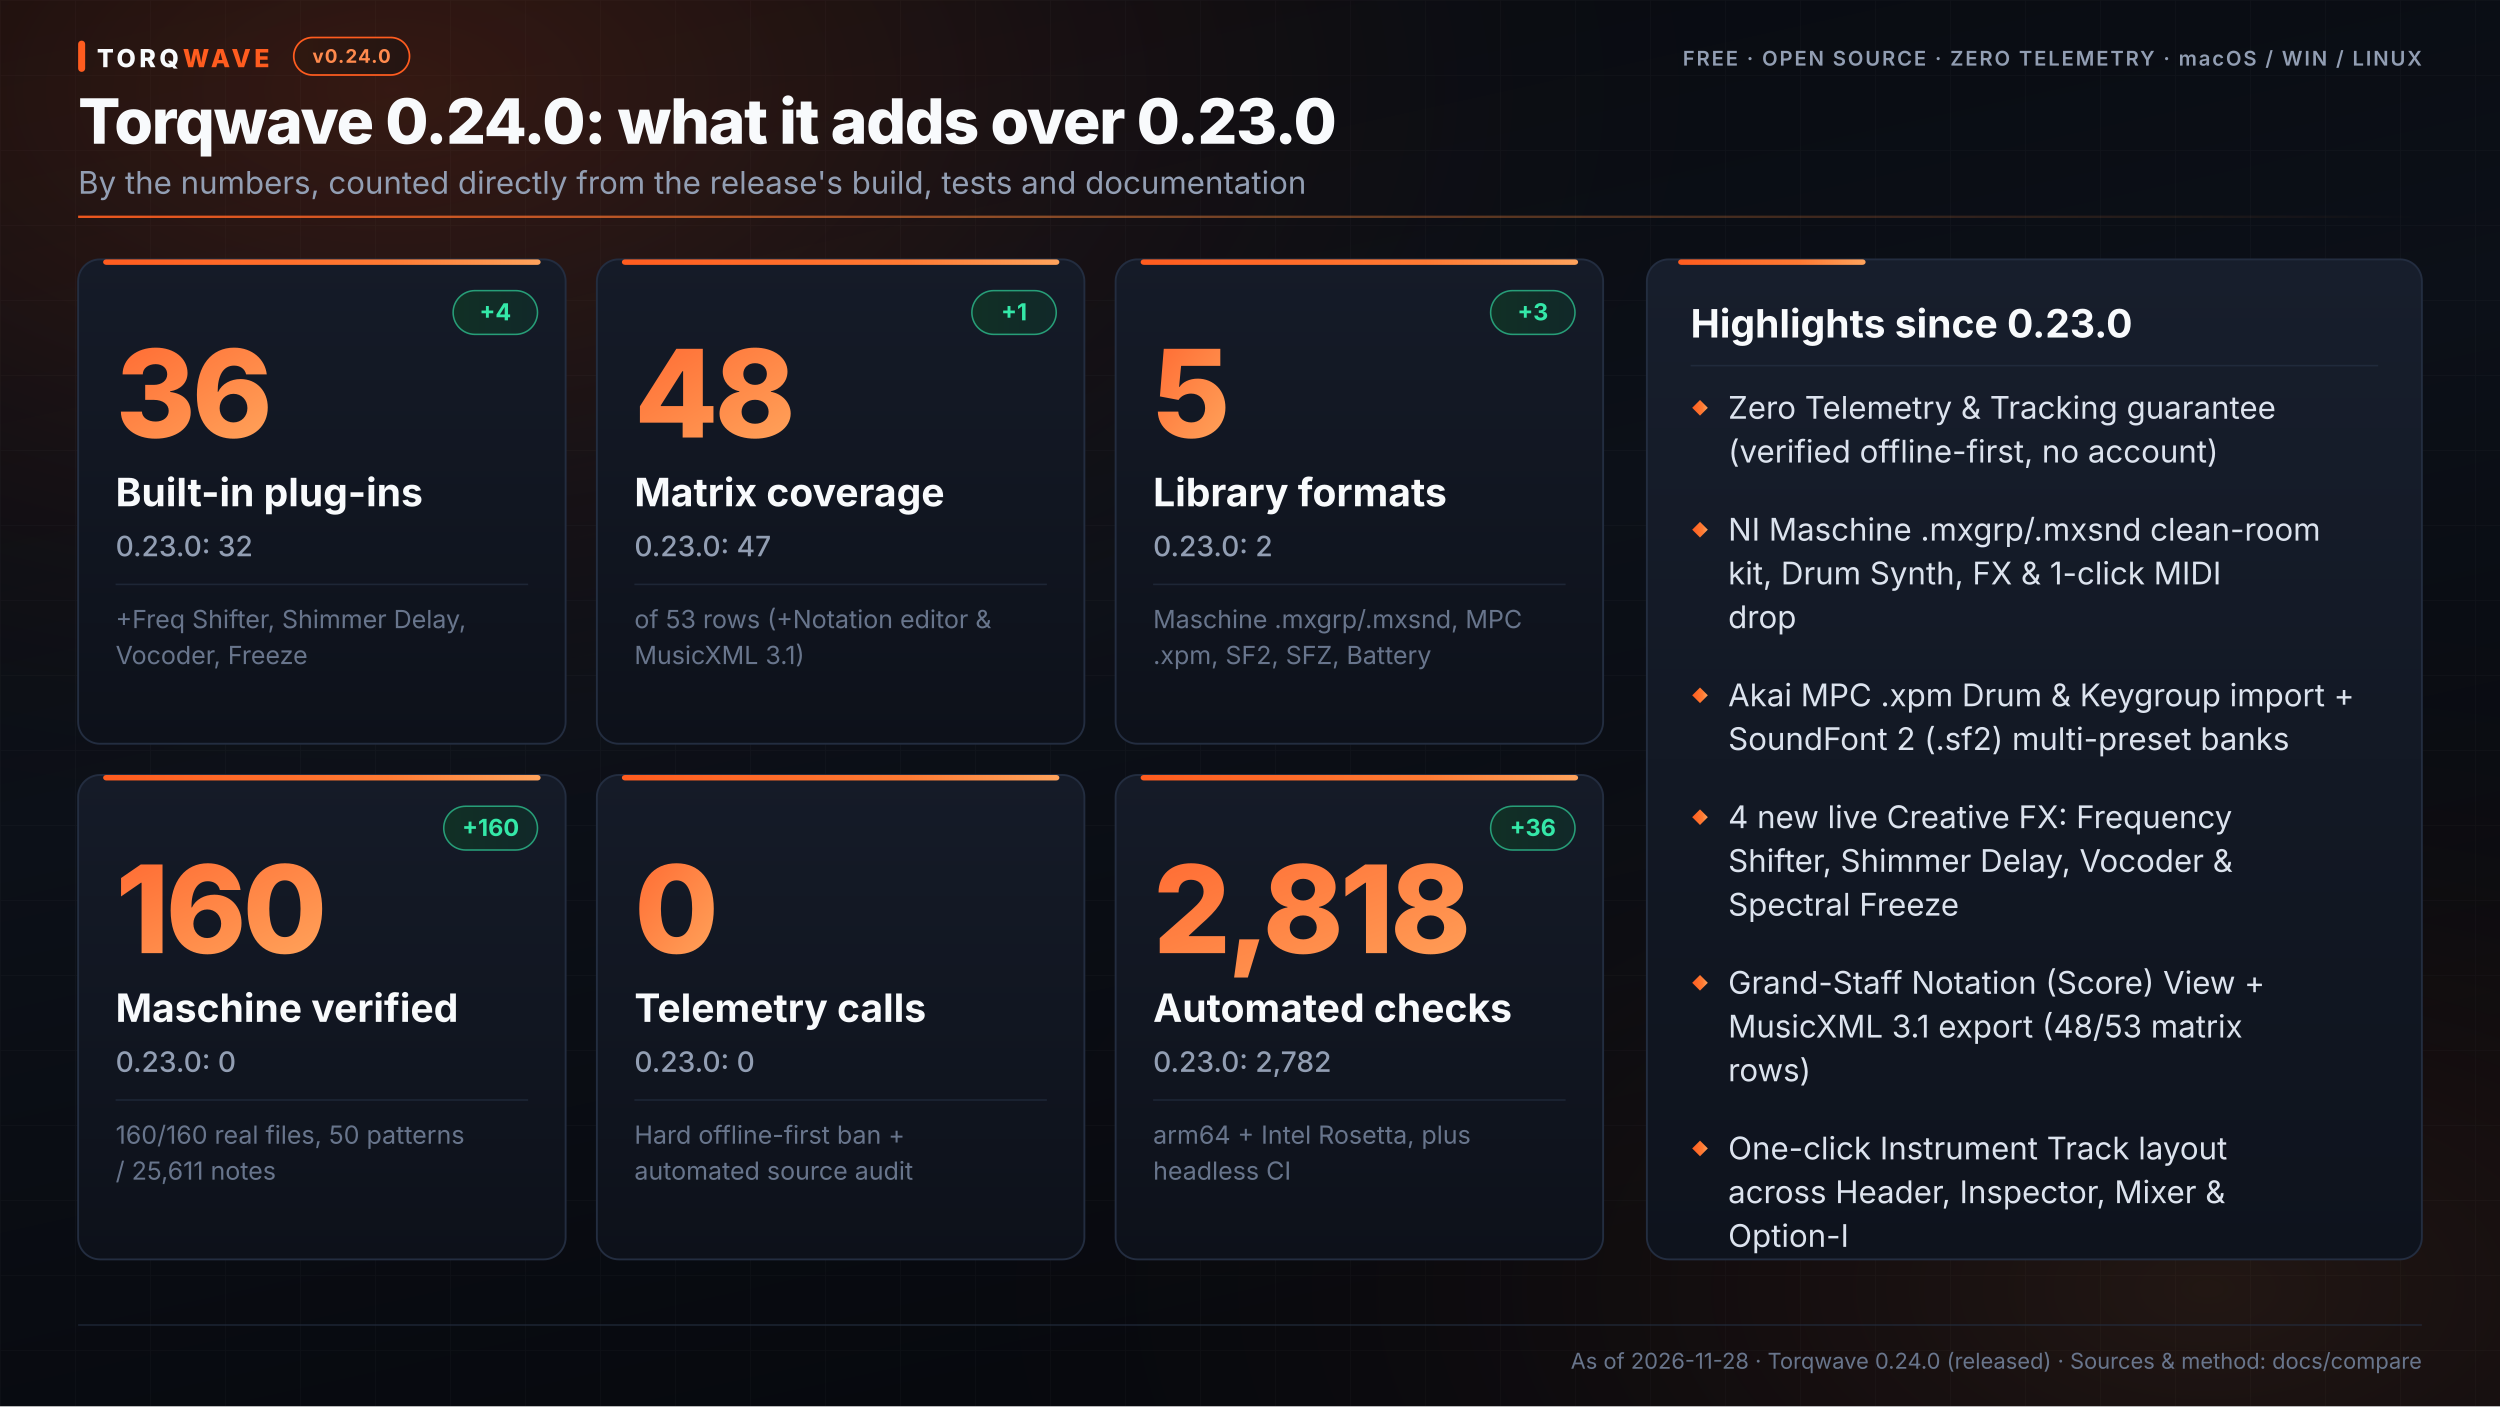
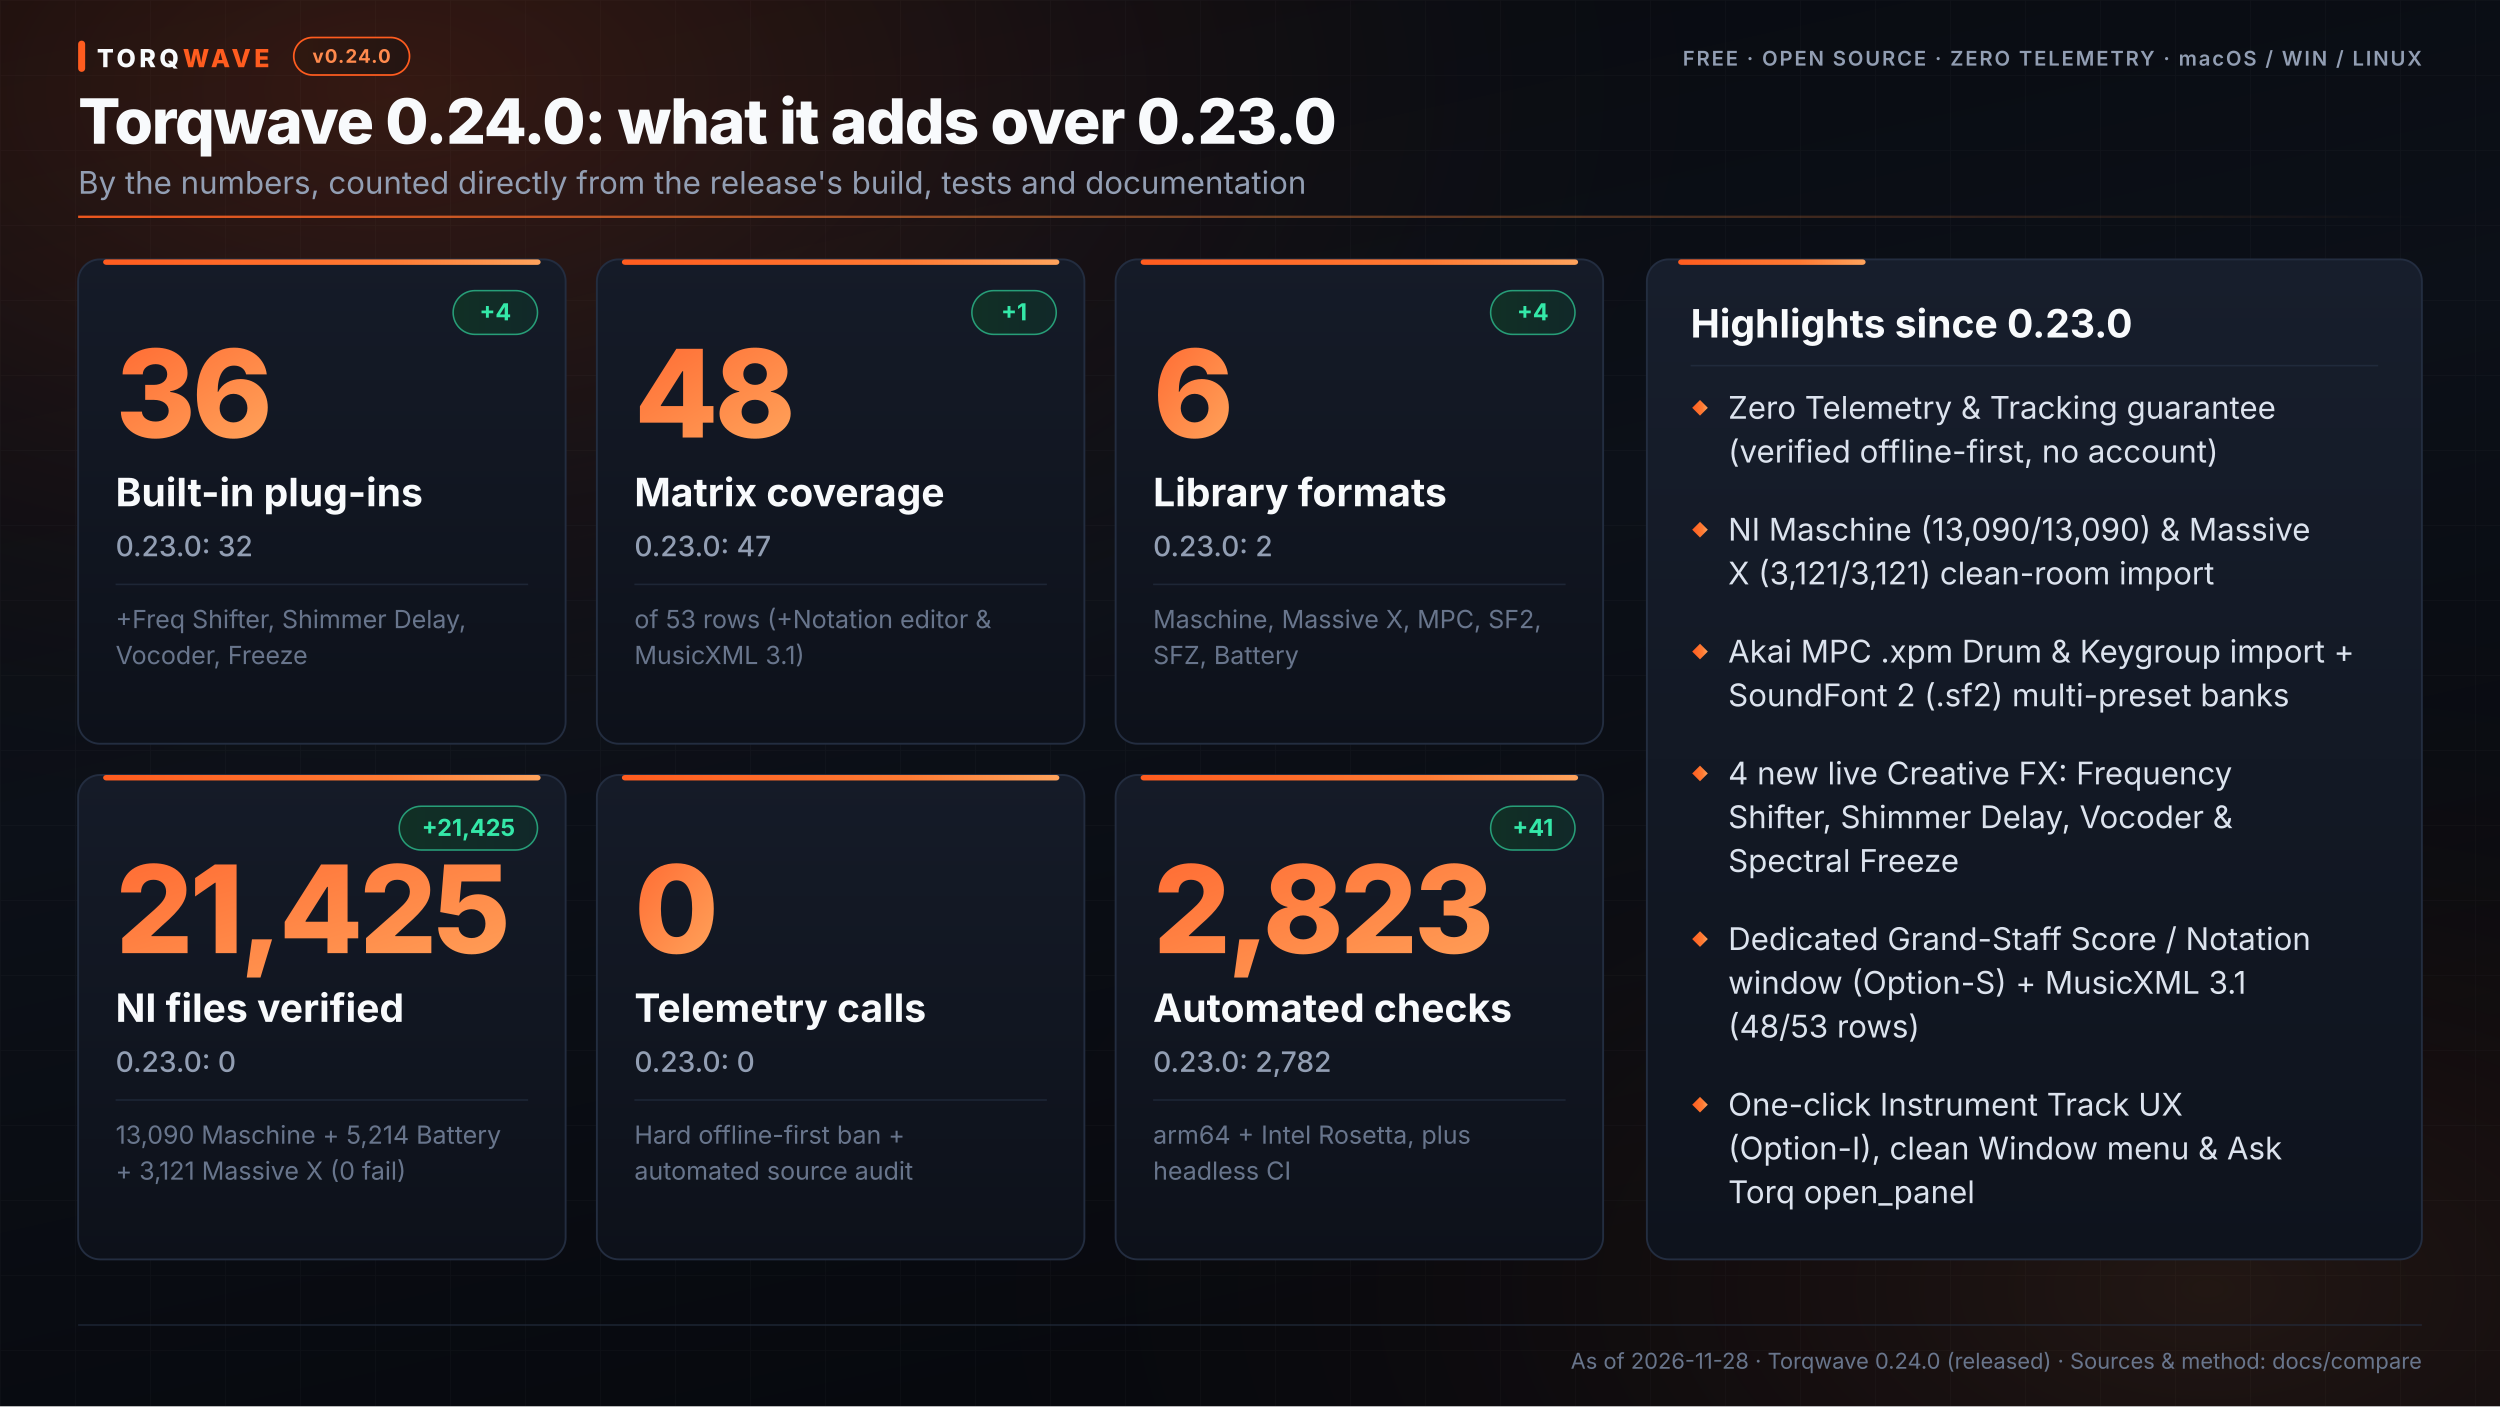
<svg xmlns="http://www.w3.org/2000/svg" width="1600" height="900" viewBox="0 0 1600 900" font-family="SF Pro Display, -apple-system, BlinkMacSystemFont, Helvetica Neue, Inter, Arial, sans-serif">
  <defs>
    <linearGradient id="bgGrad" x1="0" y1="0" x2="0.4" y2="1">
      <stop offset="0%" stop-color="#07090e" />
      <stop offset="52%" stop-color="#0c1018" />
      <stop offset="100%" stop-color="#07090e" />
    </linearGradient>
    <radialGradient id="glowBrand" cx="0.16" cy="0.06" r="0.56">
      <stop offset="0%" stop-color="#ff5c1f" stop-opacity="0.18" />
      <stop offset="55%" stop-color="#ff5c1f" stop-opacity="0.045" />
      <stop offset="100%" stop-color="#07090e" stop-opacity="0" />
    </radialGradient>
    <radialGradient id="glowWarm" cx="0.88" cy="0.92" r="0.54">
      <stop offset="0%" stop-color="#ff8a3d" stop-opacity="0.11" />
      <stop offset="55%" stop-color="#c84110" stop-opacity="0.03" />
      <stop offset="100%" stop-color="#07090e" stop-opacity="0" />
    </radialGradient>
    <linearGradient id="cardGrad" x1="0" y1="0" x2="0" y2="1">
      <stop offset="0%" stop-color="#151b28" />
      <stop offset="100%" stop-color="#0d111a" />
    </linearGradient>
    <linearGradient id="panelGrad" x1="0" y1="0" x2="0" y2="1">
      <stop offset="0%" stop-color="#171e2c" />
      <stop offset="100%" stop-color="#0e131d" />
    </linearGradient>
    <linearGradient id="tqColGrad" x1="0" y1="0" x2="0" y2="1">
      <stop offset="0%" stop-color="#291914" stop-opacity="0.96" />
      <stop offset="100%" stop-color="#14141d" stop-opacity="0.94" />
    </linearGradient>
    <linearGradient id="accentH" x1="0" y1="0" x2="1" y2="0">
      <stop offset="0%" stop-color="#ff5c1f" />
      <stop offset="65%" stop-color="#ff7a33" />
      <stop offset="100%" stop-color="#ffa35c" />
    </linearGradient>
    <linearGradient id="accentFade" x1="0" y1="0" x2="1" y2="0">
      <stop offset="0%" stop-color="#ff5c1f" stop-opacity="0.92" />
      <stop offset="45%" stop-color="#ff8a3d" stop-opacity="0.45" />
      <stop offset="100%" stop-color="#ff8a3d" stop-opacity="0" />
    </linearGradient>
    <linearGradient id="barYes" x1="0" y1="0" x2="1" y2="0">
      <stop offset="0%" stop-color="#1fa87a" />
      <stop offset="100%" stop-color="#34e8a8" />
    </linearGradient>
    <linearGradient id="barYesV" x1="0" y1="1" x2="0" y2="0">
      <stop offset="0%" stop-color="#147a5b" />
      <stop offset="65%" stop-color="#22bd89" />
      <stop offset="100%" stop-color="#34e8a8" />
    </linearGradient>
    <linearGradient id="barPart" x1="0" y1="0" x2="1" y2="0">
      <stop offset="0%" stop-color="#8b6918" />
      <stop offset="100%" stop-color="#bf9226" />
    </linearGradient>
    <linearGradient id="kpiText" x1="0" y1="0" x2="1" y2="1">
      <stop offset="0%" stop-color="#ff6e35" />
      <stop offset="100%" stop-color="#ffa159" />
    </linearGradient>
    <linearGradient id="pillBg" x1="0" y1="0" x2="1" y2="0">
      <stop offset="0%" stop-color="#301810" />
      <stop offset="100%" stop-color="#241512" />
    </linearGradient>
    <linearGradient id="deltaBg" x1="0" y1="0" x2="1" y2="0">
      <stop offset="0%" stop-color="#113025" />
      <stop offset="100%" stop-color="#112829" />
    </linearGradient>
    <pattern id="studioGrid" width="48" height="48" patternUnits="userSpaceOnUse">
      <path d="M 48 0 L 0 0 0 48" fill="none" stroke="#ffffff" stroke-opacity="0.025" stroke-width="1" />
    </pattern>
  </defs>
  <rect width="1600" height="900" fill="url(#bgGrad)" />
  <rect width="1600" height="900" fill="url(#studioGrid)" />
  <rect width="1600" height="900" fill="url(#glowBrand)" />
  <rect width="1600" height="900" fill="url(#glowWarm)" />
  <polyline points="880,74.0 892,74.3 904,75.2 916,76.5 928,77.9 940,78.9 952,79.4 964,79.2 976,78.6 988,77.9 1000,77.4 1012,77.3 1024,77.5 1036,77.5 1048,76.8 1060,74.8 1072,71.2 1084,66.0 1096,60.0 1108,54.1 1120,49.5 1132,47.4 1144,48.5 1156,52.7 1168,59.5 1180,67.8 1192,76.1 1204,83.1 1216,87.9 1228,90.2 1240,90.3 1252,89.1 1264,87.7 1276,86.8 1288,87.0 1300,88.1 1312,89.6 1324,90.6 1336,90.2 1348,87.7 1360,83.0 1372,76.7 1384,69.8 1396,63.2 1408,58.2 1420,55.6 1432,55.4 1444,57.5 1456,61.1 1468,65.2 1480,69.0 1492,72.0 1504,73.9 1516,74.8 1528,75.0 1540,74.9 1552,74.8 1564,74.7 1576,74.6 1588,74.4 1600,74.0 1612,73.5-0.4j" fill="none" stroke="url(#accentH)" stroke-opacity="0.26" stroke-width="2" />
  <polyline points="880,74.0 892,74.3 904,74.7 916,74.9 928,75.0 940,74.7 952,73.9 964,72.6 976,70.9 988,68.8 1000,66.6 1012,64.6 1024,63.0 1036,62.1 1048,62.0 1060,62.9 1072,64.7 1084,67.1 1096,70.0 1108,73.0 1120,75.9 1132,78.3 1144,80.1 1156,81.3 1168,81.9 1180,82.0 1192,82.0 1204,82.0 1216,82.2 1228,82.8 1240,83.7 1252,84.9 1264,86.1 1276,87.0 1288,87.3 1300,86.9 1312,85.5 1324,83.2 1336,80.1 1348,76.3 1360,72.4 1372,68.5 1384,65.2 1396,62.7 1408,61.2 1420,60.8 1432,61.4 1444,62.8 1456,64.8 1468,67.0 1480,69.2 1492,71.1 1504,72.7 1516,73.7 1528,74.3 1540,74.6 1552,74.6 1564,74.5 1576,74.3 1588,74.2 1600,74.0 1612,73.8-0.1j" fill="none" stroke="#ff8a3d" stroke-opacity="0.14" stroke-width="1.5" />
  <rect x="50.0" y="26.0" width="4.5" height="20.0" rx="2.2" fill="#ff5c1f" />
  <text x="62.0" y="43.0" font-size="16" fill="#f8fafc" text-anchor="start" font-weight="800" letter-spacing="0.14em">TORQ</text>
  <text x="117.0" y="43.0" font-size="16" fill="#ff5c1f" text-anchor="start" font-weight="800" letter-spacing="0.14em">WAVE</text>
  <rect x="188.0" y="24.0" width="74.1" height="24.0" rx="12.0" fill="url(#pillBg)" stroke="#ff5c1f" stroke-width="1.1" />
  <text x="225.0" y="40.2" font-size="12" fill="#ff8a4d" text-anchor="middle" font-weight="bold" letter-spacing="0.06em">v0.24.0</text>
  <text x="1550.0" y="42.0" font-size="13" fill="#929eb3" text-anchor="end" font-weight="600" letter-spacing="0.09em">FREE · OPEN SOURCE · ZERO TELEMETRY · macOS / WIN / LINUX</text>
  <text x="50.0" y="92.0" font-size="40" fill="#f8fafc" text-anchor="start" font-weight="800" letter-spacing="-0.02em">Torqwave 0.24.0: what it adds over 0.23.0</text>
  <text x="50.0" y="124.0" font-size="20" fill="#929eb3" text-anchor="start" font-weight="400">By the numbers, counted directly from the release's build, tests and documentation</text>
  <rect x="50.0" y="138.0" width="1500.0" height="1.5" rx="0" fill="url(#accentFade)" />
  <rect x="50.0" y="166.0" width="312.0" height="310.0" rx="14" fill="url(#cardGrad)" stroke="#232d40" stroke-width="1.2" />
  <rect x="66.0" y="166.0" width="280.0" height="3.5" rx="2" fill="url(#accentH)" />
  <rect x="290.0" y="186.0" width="54.0" height="28.0" rx="14" fill="url(#deltaBg)" stroke="#279e78" stroke-width="1" />
  <text x="317.0" y="205.0" font-size="15" fill="#34e8a8" text-anchor="middle" font-weight="700">+4</text>
  <text x="74.0" y="280.0" font-size="78" fill="url(#kpiText)" text-anchor="start" font-weight="800" letter-spacing="-0.03em">36</text>
  <text x="74.0" y="324.0" font-size="25" fill="#f8fafc" text-anchor="start" font-weight="700">Built-in plug-ins</text>
  <text x="74.0" y="356.0" font-size="18" fill="#929eb3" text-anchor="start" font-weight="500">0.23.0: 32</text>
  <line x1="74.0" y1="374.0" x2="338.0" y2="374.0" stroke="#232d40" stroke-width="1" opacity="0.7" />
  <text x="74.0" y="402.0" font-size="16" fill="#68758c" text-anchor="start" font-weight="normal">+Freq Shifter, Shimmer Delay,</text>
  <text x="74.0" y="425.0" font-size="16" fill="#68758c" text-anchor="start" font-weight="normal">Vocoder, Freeze</text>
  <rect x="382.0" y="166.0" width="312.0" height="310.0" rx="14" fill="url(#cardGrad)" stroke="#232d40" stroke-width="1.2" />
  <rect x="398.0" y="166.0" width="280.0" height="3.5" rx="2" fill="url(#accentH)" />
  <rect x="622.0" y="186.0" width="54.0" height="28.0" rx="14" fill="url(#deltaBg)" stroke="#279e78" stroke-width="1" />
  <text x="649.0" y="205.0" font-size="15" fill="#34e8a8" text-anchor="middle" font-weight="700">+1</text>
  <text x="406.0" y="280.0" font-size="78" fill="url(#kpiText)" text-anchor="start" font-weight="800" letter-spacing="-0.03em">48</text>
  <text x="406.0" y="324.0" font-size="25" fill="#f8fafc" text-anchor="start" font-weight="700">Matrix coverage</text>
  <text x="406.0" y="356.0" font-size="18" fill="#929eb3" text-anchor="start" font-weight="500">0.23.0: 47</text>
  <line x1="406.0" y1="374.0" x2="670.0" y2="374.0" stroke="#232d40" stroke-width="1" opacity="0.7" />
  <text x="406.0" y="402.0" font-size="16" fill="#68758c" text-anchor="start" font-weight="normal">of 53 rows (+Notation editor &amp;</text>
  <text x="406.0" y="425.0" font-size="16" fill="#68758c" text-anchor="start" font-weight="normal">MusicXML 3.1)</text>
  <rect x="714.0" y="166.0" width="312.0" height="310.0" rx="14" fill="url(#cardGrad)" stroke="#232d40" stroke-width="1.2" />
  <rect x="730.0" y="166.0" width="280.0" height="3.5" rx="2" fill="url(#accentH)" />
  <rect x="954.0" y="186.0" width="54.0" height="28.0" rx="14" fill="url(#deltaBg)" stroke="#279e78" stroke-width="1" />
-   <text x="981.0" y="205.0" font-size="15" fill="#34e8a8" text-anchor="middle" font-weight="700">+3</text>
-   <text x="738.0" y="280.0" font-size="78" fill="url(#kpiText)" text-anchor="start" font-weight="800" letter-spacing="-0.03em">5</text>
+   <text x="981.0" y="205.0" font-size="15" fill="#34e8a8" text-anchor="middle" font-weight="700">+4</text>
+   <text x="738.0" y="280.0" font-size="78" fill="url(#kpiText)" text-anchor="start" font-weight="800" letter-spacing="-0.03em">6</text>
  <text x="738.0" y="324.0" font-size="25" fill="#f8fafc" text-anchor="start" font-weight="700">Library formats</text>
  <text x="738.0" y="356.0" font-size="18" fill="#929eb3" text-anchor="start" font-weight="500">0.23.0: 2</text>
  <line x1="738.0" y1="374.0" x2="1002.0" y2="374.0" stroke="#232d40" stroke-width="1" opacity="0.7" />
-   <text x="738.0" y="402.0" font-size="16" fill="#68758c" text-anchor="start" font-weight="normal">Maschine .mxgrp/.mxsnd, MPC</text>
-   <text x="738.0" y="425.0" font-size="16" fill="#68758c" text-anchor="start" font-weight="normal">.xpm, SF2, SFZ, Battery</text>
+   <text x="738.0" y="402.0" font-size="16" fill="#68758c" text-anchor="start" font-weight="normal">Maschine, Massive X, MPC, SF2,</text>
+   <text x="738.0" y="425.0" font-size="16" fill="#68758c" text-anchor="start" font-weight="normal">SFZ, Battery</text>
  <rect x="50.0" y="496.0" width="312.0" height="310.0" rx="14" fill="url(#cardGrad)" stroke="#232d40" stroke-width="1.2" />
  <rect x="66.0" y="496.0" width="280.0" height="3.5" rx="2" fill="url(#accentH)" />
-   <rect x="284.0" y="516.0" width="60.0" height="28.0" rx="14" fill="url(#deltaBg)" stroke="#279e78" stroke-width="1" />
-   <text x="314.0" y="535.0" font-size="15" fill="#34e8a8" text-anchor="middle" font-weight="700">+160</text>
-   <text x="74.0" y="610.0" font-size="78" fill="url(#kpiText)" text-anchor="start" font-weight="800" letter-spacing="-0.03em">160</text>
-   <text x="74.0" y="654.0" font-size="25" fill="#f8fafc" text-anchor="start" font-weight="700">Maschine verified</text>
+   <rect x="255.5" y="516.0" width="88.5" height="28.0" rx="14" fill="url(#deltaBg)" stroke="#279e78" stroke-width="1" />
+   <text x="299.8" y="535.0" font-size="15" fill="#34e8a8" text-anchor="middle" font-weight="700">+21,425</text>
+   <text x="74.0" y="610.0" font-size="78" fill="url(#kpiText)" text-anchor="start" font-weight="800" letter-spacing="-0.03em">21,425</text>
+   <text x="74.0" y="654.0" font-size="25" fill="#f8fafc" text-anchor="start" font-weight="700">NI files verified</text>
  <text x="74.0" y="686.0" font-size="18" fill="#929eb3" text-anchor="start" font-weight="500">0.23.0: 0</text>
  <line x1="74.0" y1="704.0" x2="338.0" y2="704.0" stroke="#232d40" stroke-width="1" opacity="0.7" />
-   <text x="74.0" y="732.0" font-size="16" fill="#68758c" text-anchor="start" font-weight="normal">160/160 real files, 50 patterns</text>
-   <text x="74.0" y="755.0" font-size="16" fill="#68758c" text-anchor="start" font-weight="normal">/ 25,611 notes</text>
+   <text x="74.0" y="732.0" font-size="16" fill="#68758c" text-anchor="start" font-weight="normal">13,090 Maschine + 5,214 Battery</text>
+   <text x="74.0" y="755.0" font-size="16" fill="#68758c" text-anchor="start" font-weight="normal">+ 3,121 Massive X (0 fail)</text>
  <rect x="382.0" y="496.0" width="312.0" height="310.0" rx="14" fill="url(#cardGrad)" stroke="#232d40" stroke-width="1.2" />
  <rect x="398.0" y="496.0" width="280.0" height="3.5" rx="2" fill="url(#accentH)" />
  <text x="406.0" y="610.0" font-size="78" fill="url(#kpiText)" text-anchor="start" font-weight="800" letter-spacing="-0.03em">0</text>
  <text x="406.0" y="654.0" font-size="25" fill="#f8fafc" text-anchor="start" font-weight="700">Telemetry calls</text>
  <text x="406.0" y="686.0" font-size="18" fill="#929eb3" text-anchor="start" font-weight="500">0.23.0: 0</text>
  <line x1="406.0" y1="704.0" x2="670.0" y2="704.0" stroke="#232d40" stroke-width="1" opacity="0.7" />
  <text x="406.0" y="732.0" font-size="16" fill="#68758c" text-anchor="start" font-weight="normal">Hard offline-first ban +</text>
  <text x="406.0" y="755.0" font-size="16" fill="#68758c" text-anchor="start" font-weight="normal">automated source audit</text>
  <rect x="714.0" y="496.0" width="312.0" height="310.0" rx="14" fill="url(#cardGrad)" stroke="#232d40" stroke-width="1.2" />
  <rect x="730.0" y="496.0" width="280.0" height="3.5" rx="2" fill="url(#accentH)" />
  <rect x="954.0" y="516.0" width="54.0" height="28.0" rx="14" fill="url(#deltaBg)" stroke="#279e78" stroke-width="1" />
-   <text x="981.0" y="535.0" font-size="15" fill="#34e8a8" text-anchor="middle" font-weight="700">+36</text>
-   <text x="738.0" y="610.0" font-size="78" fill="url(#kpiText)" text-anchor="start" font-weight="800" letter-spacing="-0.03em">2,818</text>
+   <text x="981.0" y="535.0" font-size="15" fill="#34e8a8" text-anchor="middle" font-weight="700">+41</text>
+   <text x="738.0" y="610.0" font-size="78" fill="url(#kpiText)" text-anchor="start" font-weight="800" letter-spacing="-0.03em">2,823</text>
  <text x="738.0" y="654.0" font-size="25" fill="#f8fafc" text-anchor="start" font-weight="700">Automated checks</text>
  <text x="738.0" y="686.0" font-size="18" fill="#929eb3" text-anchor="start" font-weight="500">0.23.0: 2,782</text>
  <line x1="738.0" y1="704.0" x2="1002.0" y2="704.0" stroke="#232d40" stroke-width="1" opacity="0.7" />
  <text x="738.0" y="732.0" font-size="16" fill="#68758c" text-anchor="start" font-weight="normal">arm64 + Intel Rosetta, plus</text>
  <text x="738.0" y="755.0" font-size="16" fill="#68758c" text-anchor="start" font-weight="normal">headless CI</text>
  <rect x="1054.0" y="166.0" width="496.0" height="640.0" rx="14" fill="url(#panelGrad)" stroke="#232d40" stroke-width="1.2" />
  <rect x="1074.0" y="166.0" width="120.0" height="3.5" rx="2" fill="url(#accentH)" />
  <text x="1082.0" y="216.0" font-size="25" fill="#f8fafc" text-anchor="start" font-weight="700">Highlights since 0.23.0</text>
  <line x1="1082.0" y1="234.0" x2="1522.0" y2="234.0" stroke="#232d40" stroke-width="1" opacity="0.8" />
  <polygon points="1088,256 1093,261 1088,266 1083,261" fill="url(#accentH)" />
  <text x="1106.0" y="268.0" font-size="20" fill="#dce3ee" text-anchor="start" font-weight="normal">Zero Telemetry &amp; Tracking guarantee</text>
  <text x="1106.0" y="296.0" font-size="20" fill="#dce3ee" text-anchor="start" font-weight="normal">(verified offline-first, no account)</text>
  <polygon points="1088,334 1093,339 1088,344 1083,339" fill="url(#accentH)" />
-   <text x="1106.0" y="346.0" font-size="20" fill="#dce3ee" text-anchor="start" font-weight="normal">NI Maschine .mxgrp/.mxsnd clean-room</text>
-   <text x="1106.0" y="374.0" font-size="20" fill="#dce3ee" text-anchor="start" font-weight="normal">kit, Drum Synth, FX &amp; 1-click MIDI</text>
-   <text x="1106.0" y="402.0" font-size="20" fill="#dce3ee" text-anchor="start" font-weight="normal">drop</text>
-   <polygon points="1088,440 1093,445 1088,450 1083,445" fill="url(#accentH)" />
-   <text x="1106.0" y="452.0" font-size="20" fill="#dce3ee" text-anchor="start" font-weight="normal">Akai MPC .xpm Drum &amp; Keygroup import +</text>
-   <text x="1106.0" y="480.0" font-size="20" fill="#dce3ee" text-anchor="start" font-weight="normal">SoundFont 2 (.sf2) multi-preset banks</text>
-   <polygon points="1088,518 1093,523 1088,528 1083,523" fill="url(#accentH)" />
-   <text x="1106.0" y="530.0" font-size="20" fill="#dce3ee" text-anchor="start" font-weight="normal">4 new live Creative FX: Frequency</text>
-   <text x="1106.0" y="558.0" font-size="20" fill="#dce3ee" text-anchor="start" font-weight="normal">Shifter, Shimmer Delay, Vocoder &amp;</text>
-   <text x="1106.0" y="586.0" font-size="20" fill="#dce3ee" text-anchor="start" font-weight="normal">Spectral Freeze</text>
-   <polygon points="1088,624 1093,629 1088,634 1083,629" fill="url(#accentH)" />
-   <text x="1106.0" y="636.0" font-size="20" fill="#dce3ee" text-anchor="start" font-weight="normal">Grand-Staff Notation (Score) View +</text>
-   <text x="1106.0" y="664.0" font-size="20" fill="#dce3ee" text-anchor="start" font-weight="normal">MusicXML 3.1 export (48/53 matrix</text>
-   <text x="1106.0" y="692.0" font-size="20" fill="#dce3ee" text-anchor="start" font-weight="normal">rows)</text>
-   <polygon points="1088,730 1093,735 1088,740 1083,735" fill="url(#accentH)" />
-   <text x="1106.0" y="742.0" font-size="20" fill="#dce3ee" text-anchor="start" font-weight="normal">One-click Instrument Track layout</text>
-   <text x="1106.0" y="770.0" font-size="20" fill="#dce3ee" text-anchor="start" font-weight="normal">across Header, Inspector, Mixer &amp;</text>
-   <text x="1106.0" y="798.0" font-size="20" fill="#dce3ee" text-anchor="start" font-weight="normal">Option-I</text>
+   <text x="1106.0" y="346.0" font-size="20" fill="#dce3ee" text-anchor="start" font-weight="normal">NI Maschine (13,090/13,090) &amp; Massive</text>
+   <text x="1106.0" y="374.0" font-size="20" fill="#dce3ee" text-anchor="start" font-weight="normal">X (3,121/3,121) clean-room import</text>
+   <polygon points="1088,412 1093,417 1088,422 1083,417" fill="url(#accentH)" />
+   <text x="1106.0" y="424.0" font-size="20" fill="#dce3ee" text-anchor="start" font-weight="normal">Akai MPC .xpm Drum &amp; Keygroup import +</text>
+   <text x="1106.0" y="452.0" font-size="20" fill="#dce3ee" text-anchor="start" font-weight="normal">SoundFont 2 (.sf2) multi-preset banks</text>
+   <polygon points="1088,490 1093,495 1088,500 1083,495" fill="url(#accentH)" />
+   <text x="1106.0" y="502.0" font-size="20" fill="#dce3ee" text-anchor="start" font-weight="normal">4 new live Creative FX: Frequency</text>
+   <text x="1106.0" y="530.0" font-size="20" fill="#dce3ee" text-anchor="start" font-weight="normal">Shifter, Shimmer Delay, Vocoder &amp;</text>
+   <text x="1106.0" y="558.0" font-size="20" fill="#dce3ee" text-anchor="start" font-weight="normal">Spectral Freeze</text>
+   <polygon points="1088,596 1093,601 1088,606 1083,601" fill="url(#accentH)" />
+   <text x="1106.0" y="608.0" font-size="20" fill="#dce3ee" text-anchor="start" font-weight="normal">Dedicated Grand-Staff Score / Notation</text>
+   <text x="1106.0" y="636.0" font-size="20" fill="#dce3ee" text-anchor="start" font-weight="normal">window (Option-S) + MusicXML 3.1</text>
+   <text x="1106.0" y="664.0" font-size="20" fill="#dce3ee" text-anchor="start" font-weight="normal">(48/53 rows)</text>
+   <polygon points="1088,702 1093,707 1088,712 1083,707" fill="url(#accentH)" />
+   <text x="1106.0" y="714.0" font-size="20" fill="#dce3ee" text-anchor="start" font-weight="normal">One-click Instrument Track UX</text>
+   <text x="1106.0" y="742.0" font-size="20" fill="#dce3ee" text-anchor="start" font-weight="normal">(Option-I), clean Window menu &amp; Ask</text>
+   <text x="1106.0" y="770.0" font-size="20" fill="#dce3ee" text-anchor="start" font-weight="normal">Torq open_panel</text>
  <line x1="50.0" y1="848.0" x2="1550.0" y2="848.0" stroke="#232d40" stroke-width="1" opacity="0.7" />
  <text x="1550.0" y="876.0" font-size="14" fill="#68758c" text-anchor="end" font-weight="normal">As of 2026-11-28 · Torqwave 0.24.0 (released) · Sources &amp; method: docs/compare</text>
</svg>
